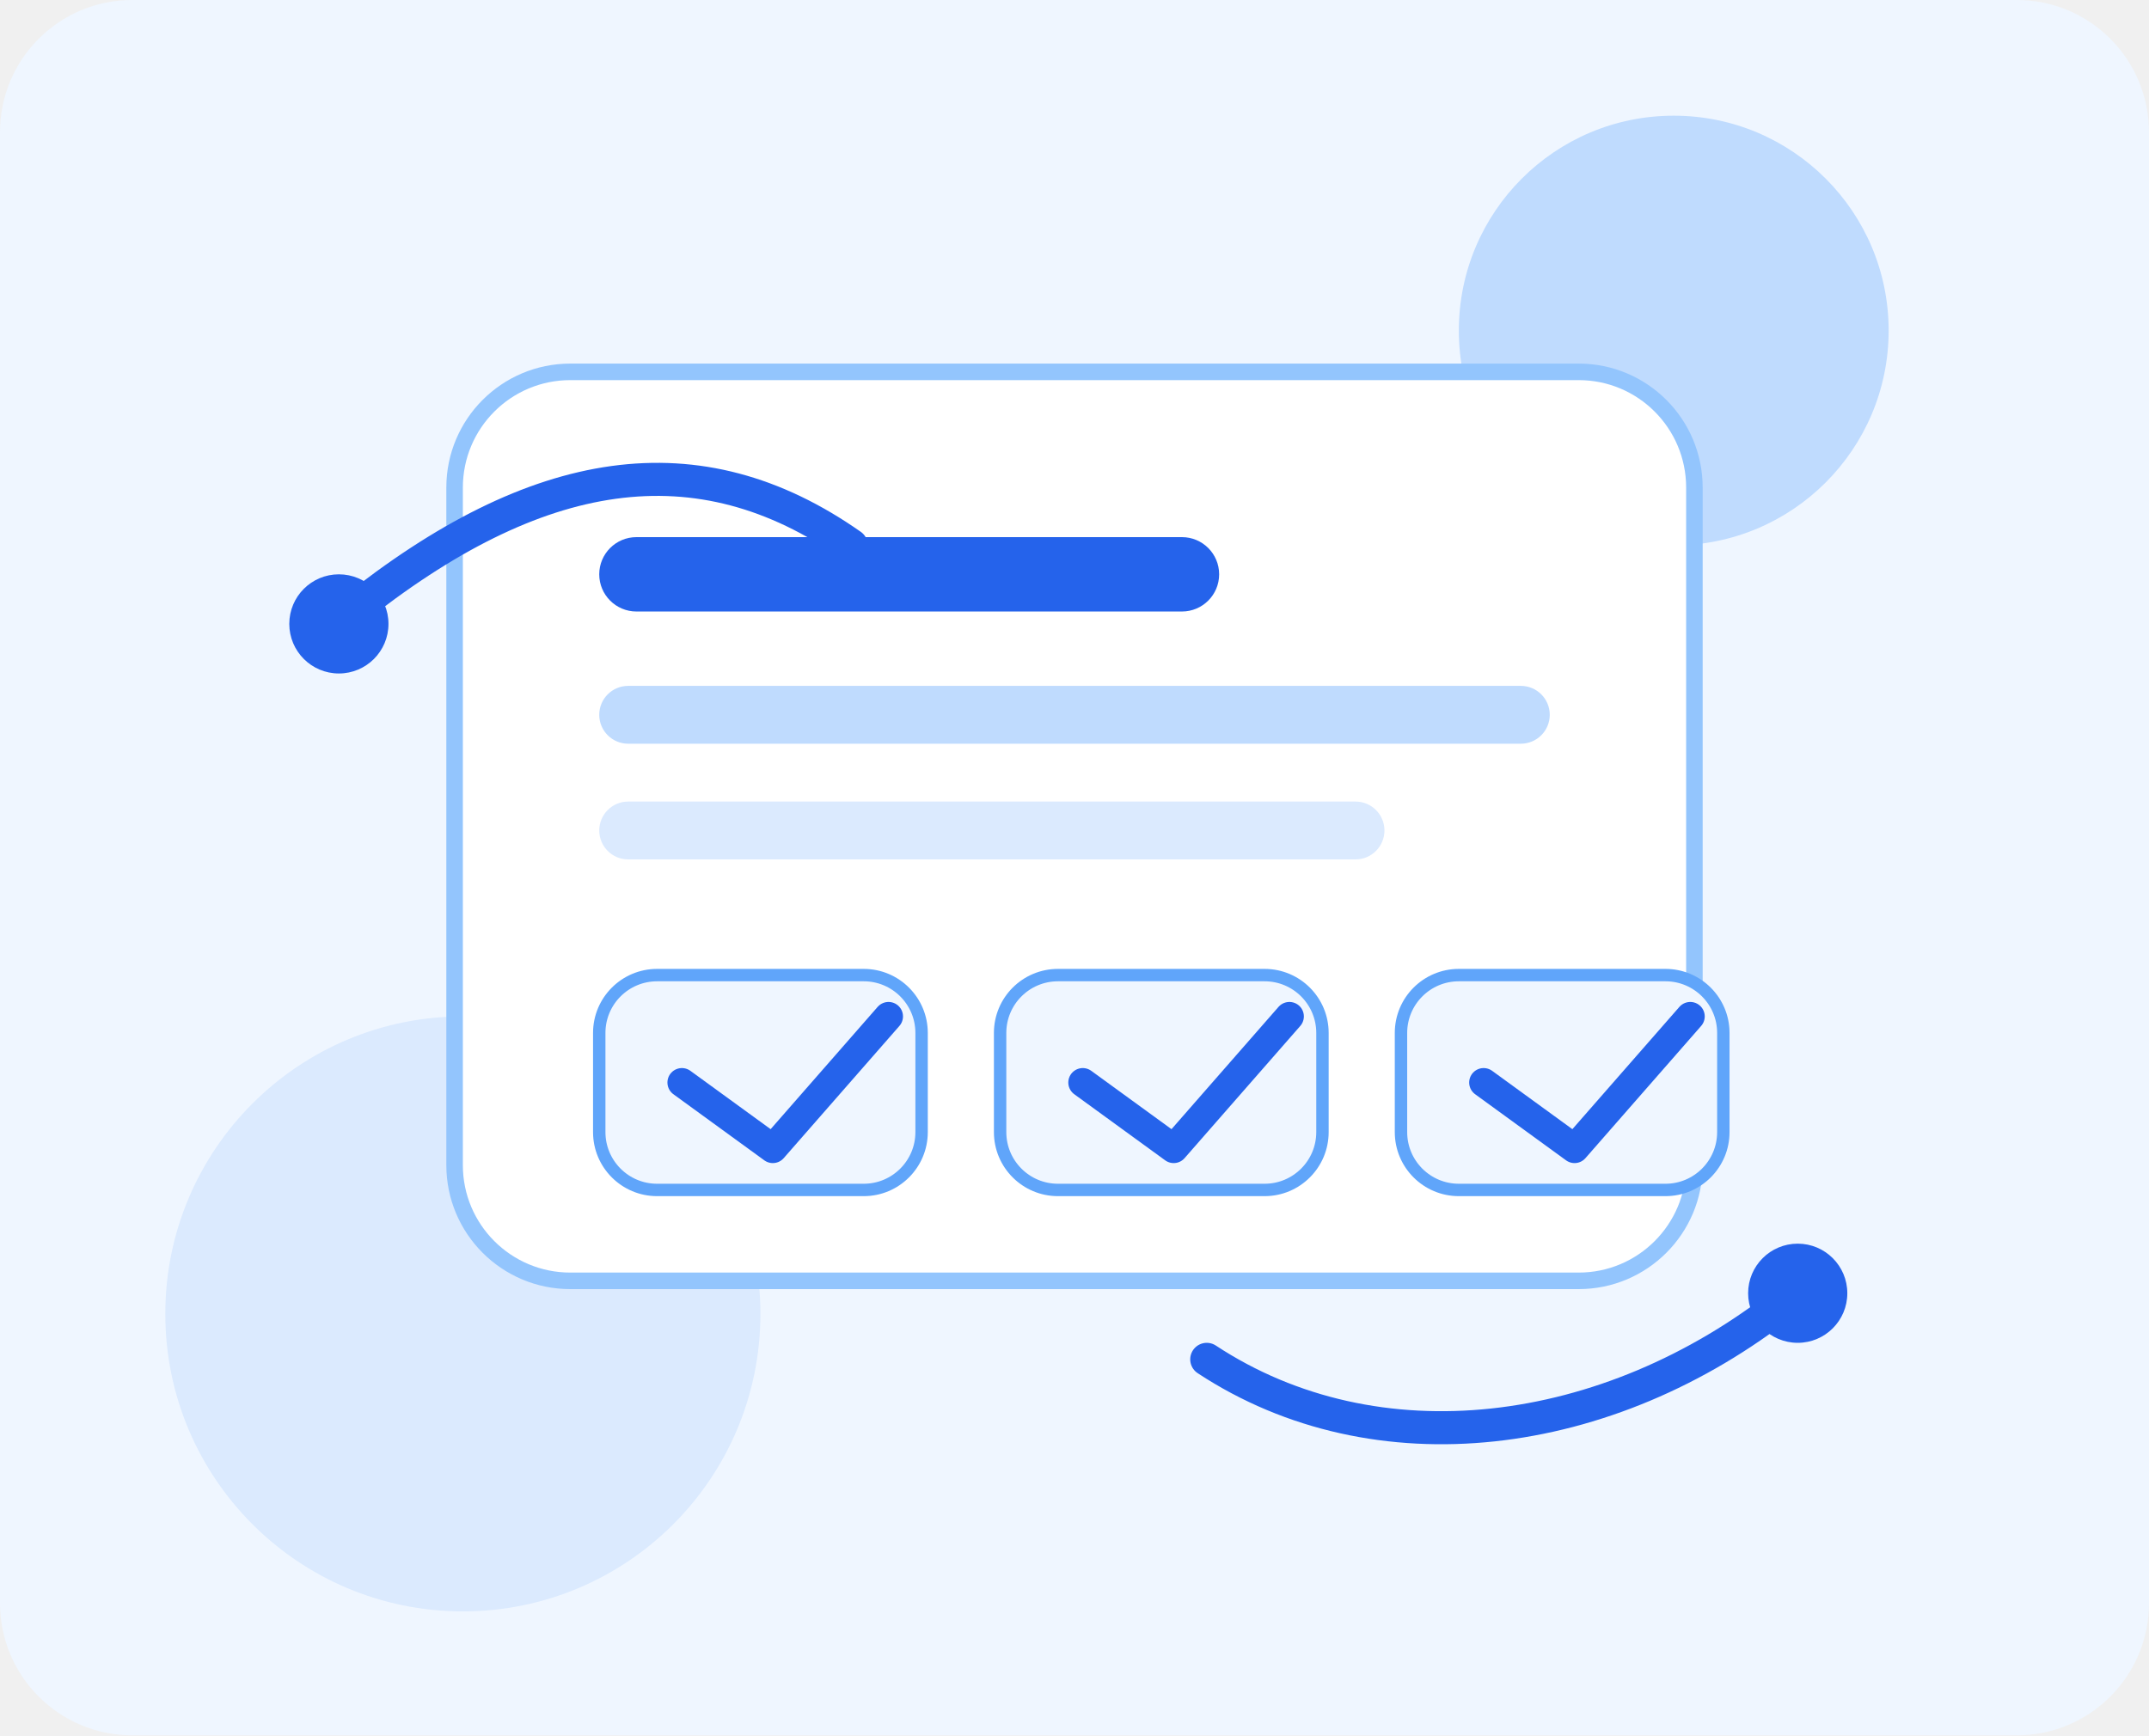
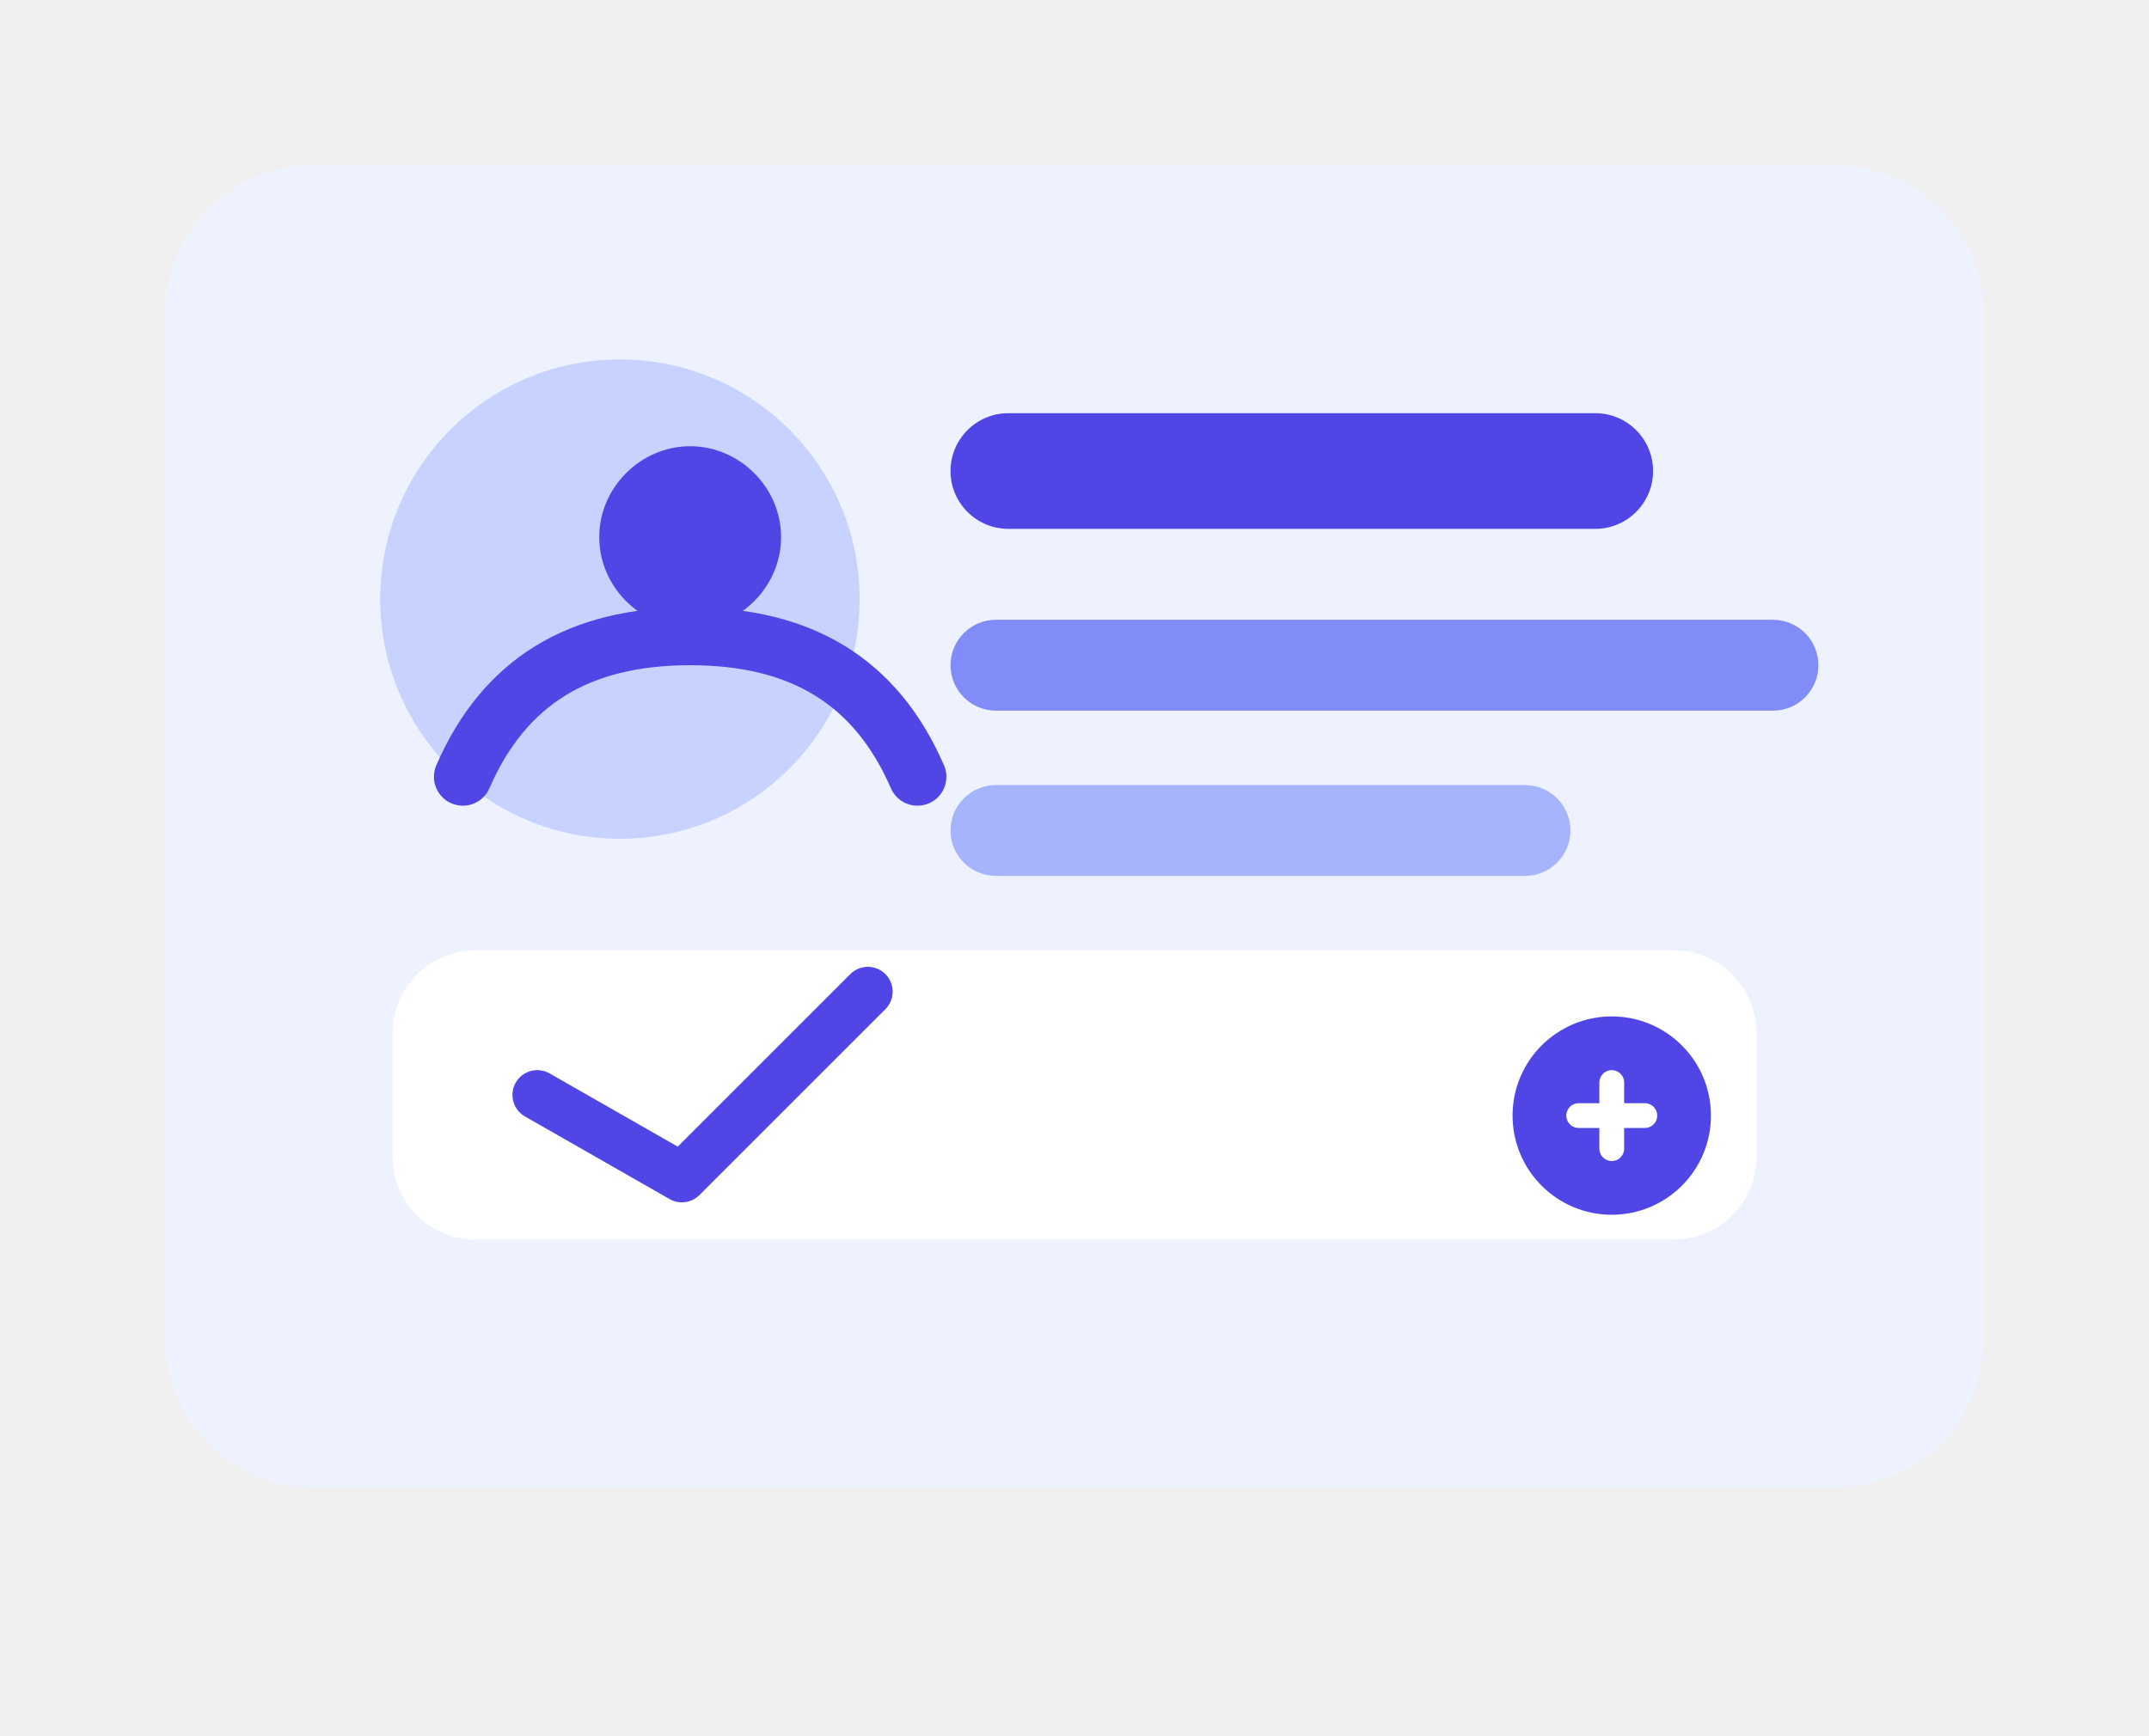
<svg xmlns="http://www.w3.org/2000/svg" width="520" height="420" viewBox="0 0 520 420" fill="none">
-   <rect width="520" height="420" rx="32" fill="#EFF6FF" />
-   <circle cx="405" cy="80" r="52" fill="#BFDBFE" />
-   <circle cx="112" cy="318" r="72" fill="#DBEAFE" />
-   <rect x="110" y="90" width="300" height="220" rx="28" fill="white" stroke="#93C5FD" stroke-width="4" />
-   <rect x="145" y="130" width="150" height="18" rx="9" fill="#2563EB" />
-   <rect x="145" y="166" width="230" height="14" rx="7" fill="#BFDBFE" />
-   <rect x="145" y="194" width="190" height="14" rx="7" fill="#DBEAFE" />
-   <rect x="145" y="236" width="78" height="52" rx="14" fill="#EFF6FF" stroke="#60A5FA" stroke-width="3" />
-   <rect x="242" y="236" width="78" height="52" rx="14" fill="#EFF6FF" stroke="#60A5FA" stroke-width="3" />
-   <rect x="339" y="236" width="78" height="52" rx="14" fill="#EFF6FF" stroke="#60A5FA" stroke-width="3" />
-   <path d="M165 262L187 278L215 246" stroke="#2563EB" stroke-width="7" stroke-linecap="round" stroke-linejoin="round" />
-   <path d="M262 262L284 278L312 246" stroke="#2563EB" stroke-width="7" stroke-linecap="round" stroke-linejoin="round" />
-   <path d="M359 262L381 278L409 246" stroke="#2563EB" stroke-width="7" stroke-linecap="round" stroke-linejoin="round" />
-   <path d="M85 148C130 112 169 106 206 132" stroke="#2563EB" stroke-width="8" stroke-linecap="round" />
-   <path d="M432 315C389 349 333 356 292 329" stroke="#2563EB" stroke-width="8" stroke-linecap="round" />
-   <circle cx="82" cy="151" r="12" fill="#2563EB" />
-   <circle cx="435" cy="313" r="12" fill="#2563EB" />
+   <rect x="40" y="40" width="440" height="320" rx="36" fill="#EEF2FF" />
+   <circle cx="150" cy="145" r="58" fill="#C7D2FE" />
+   <rect x="230" y="100" width="170" height="28" rx="14" fill="#4F46E5" />
+   <rect x="230" y="150" width="210" height="22" rx="11" fill="#818CF8" />
+   <rect x="230" y="190" width="150" height="22" rx="11" fill="#A5B4FC" />
+   <rect x="95" y="230" width="330" height="70" rx="20" fill="white" />
+   <path d="M130 265L165 285L210 240" stroke="#4F46E5" stroke-width="12" stroke-linecap="round" stroke-linejoin="round" />
+   <circle cx="390" cy="270" r="24" fill="#4F46E5" />
+   <path d="M382 270H398M390 262V278" stroke="white" stroke-width="6" stroke-linecap="round" />
+   <path d="M145 130C145 118 155 108 167 108C179 108 189 118 189 130C189 142 179 152 167 152C155 152 145 142 145 130Z" fill="#4F46E5" />
+   <path d="M112 188C122 165 140 154 167 154C194 154 212 165 222 188" stroke="#4F46E5" stroke-width="14" stroke-linecap="round" />
</svg>
